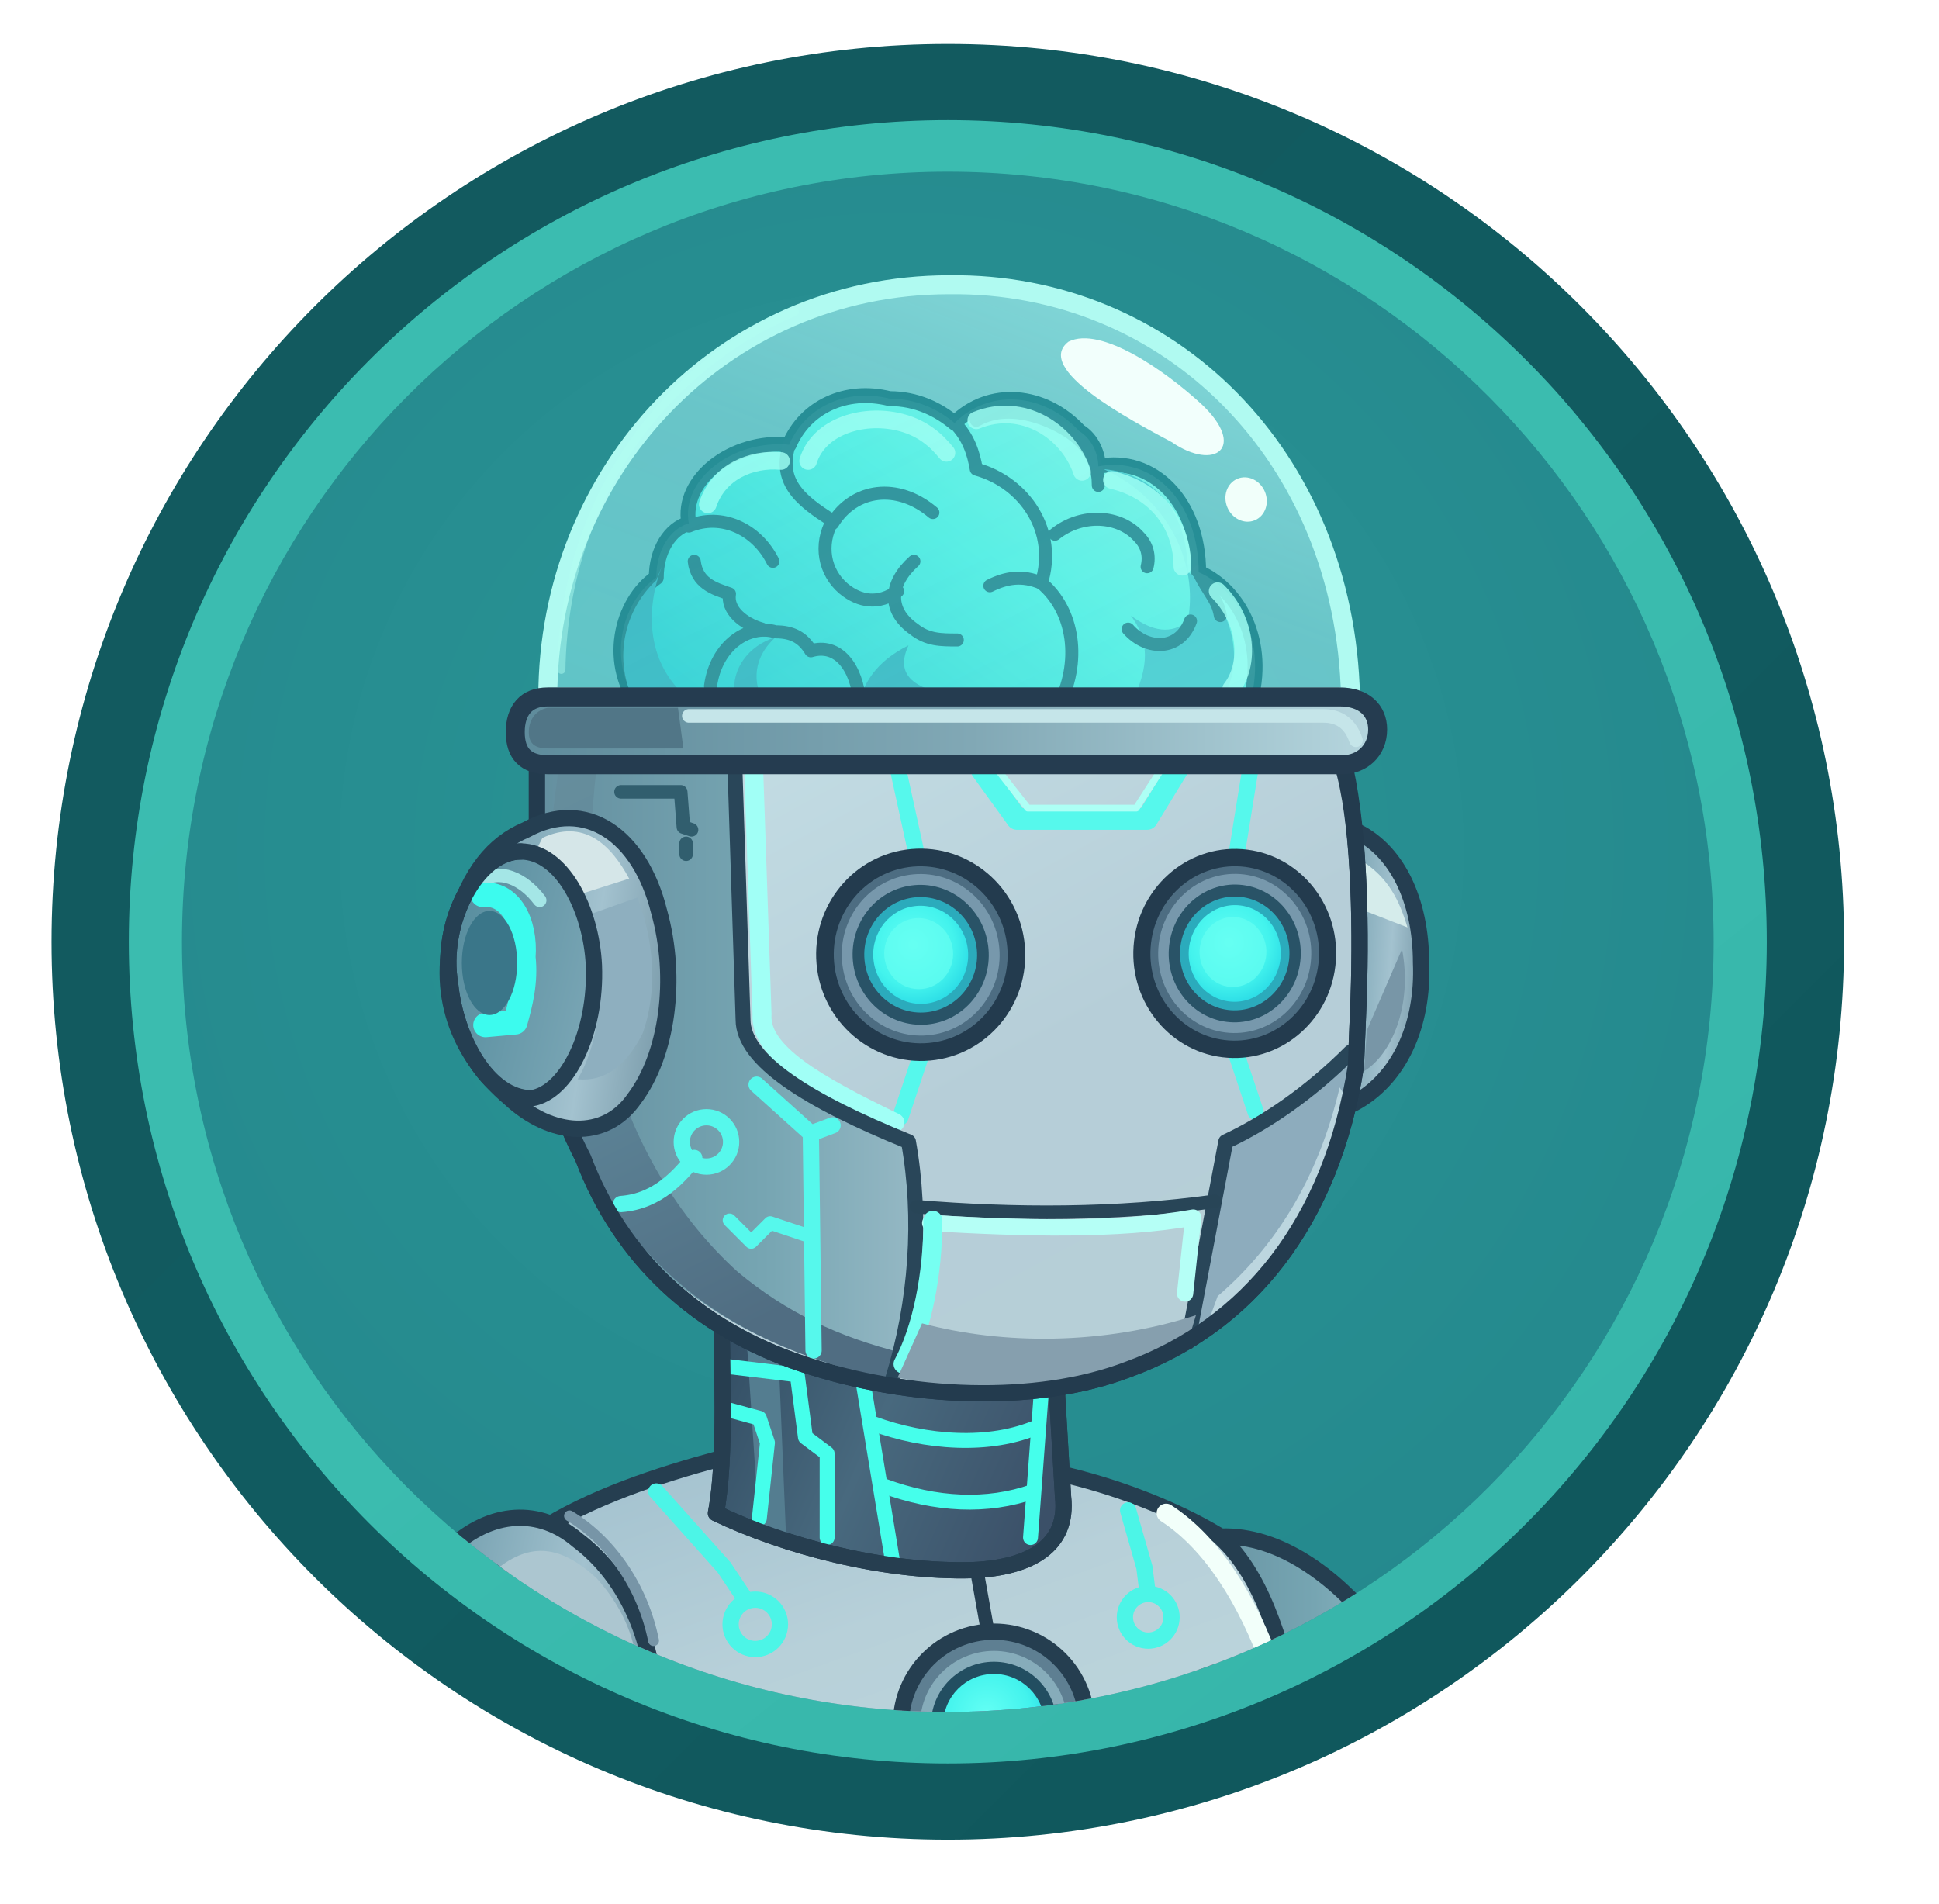
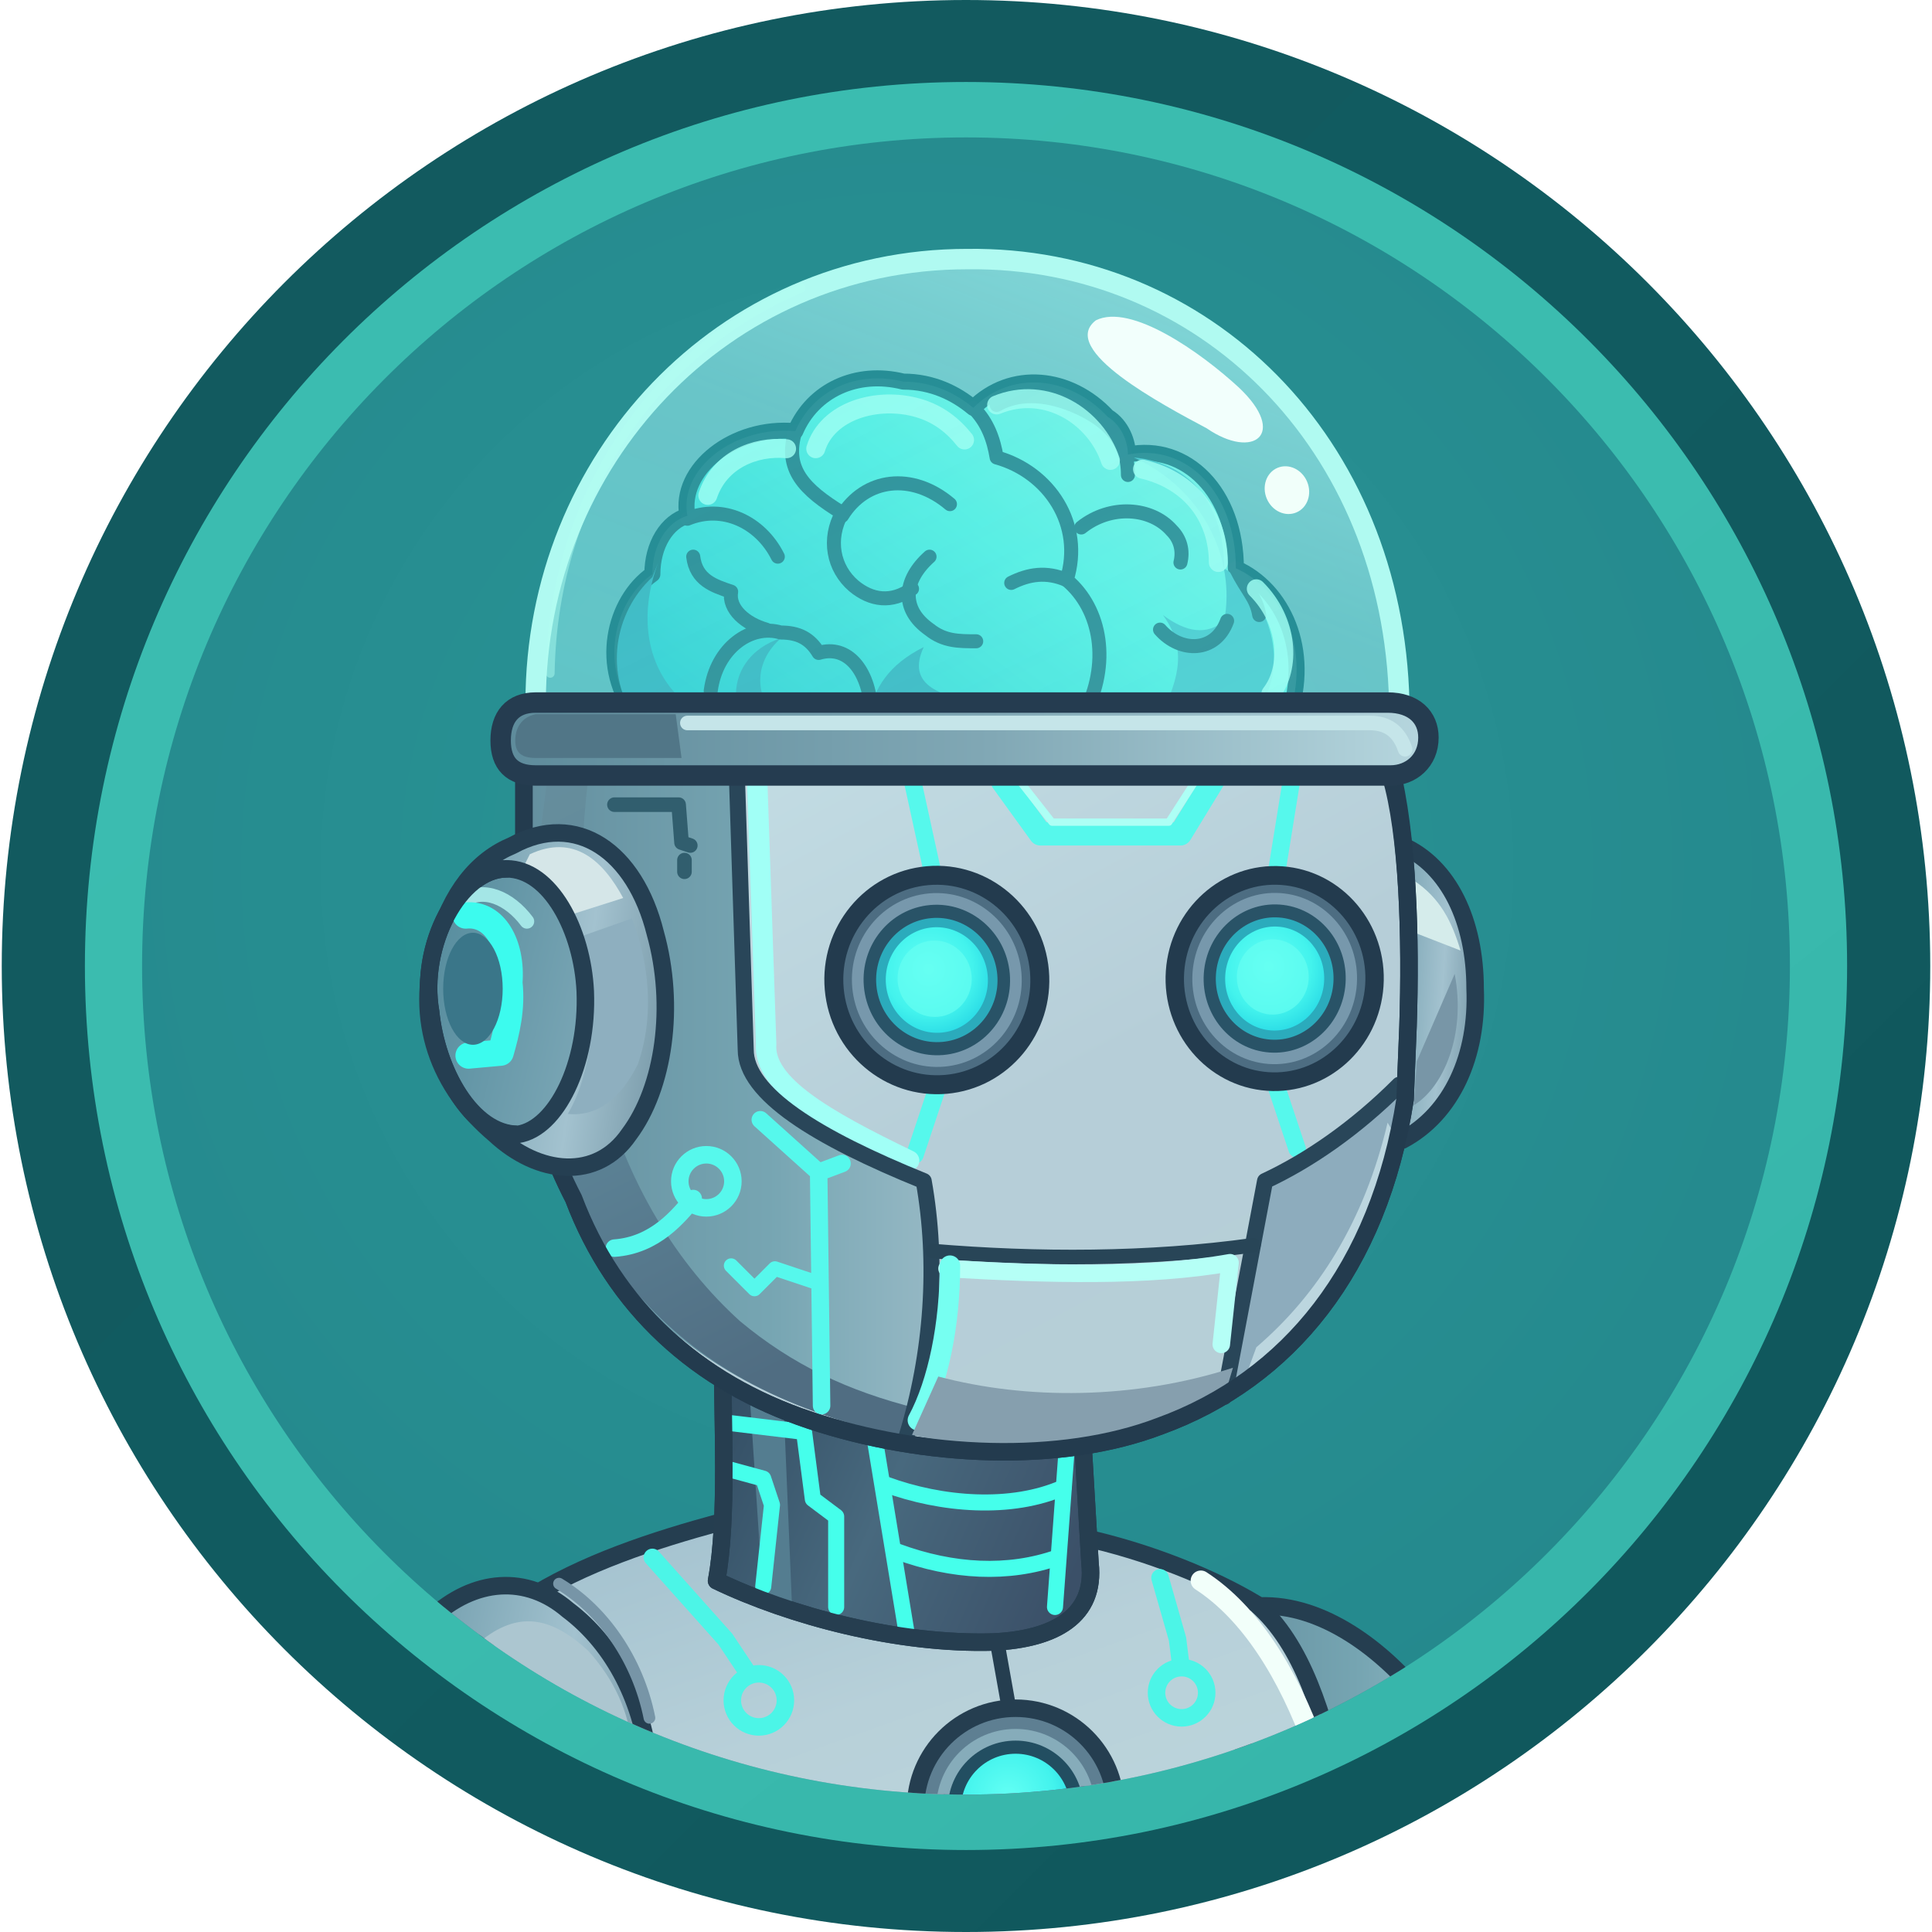
- <svg xmlns="http://www.w3.org/2000/svg" viewBox="0 0 715 702" role="img" aria-labelledby="brain-robot-title brain-robot-description">
+ <svg xmlns="http://www.w3.org/2000/svg" viewBox="18.4 16.2 662.2 662.2" role="img" aria-labelledby="brain-robot-title brain-robot-description">
  <defs>
    <linearGradient id="frame-deep-teal" x1="0%" y1="0%" x2="100%" y2="100%">
      <stop offset="0" stop-color="#13595e" />
      <stop offset=".5" stop-color="#115b60" />
      <stop offset="1" stop-color="#10565b" />
    </linearGradient>
    <linearGradient id="frame-turquoise" x1="0%" y1="0%" x2="80%" y2="100%">
      <stop offset="0" stop-color="#3bbcb0" />
      <stop offset=".56" stop-color="#3bbcaf" />
      <stop offset="1" stop-color="#36b5aa" />
    </linearGradient>
    <radialGradient id="background-teal" cx="47%" cy="44%" r="73%">
      <stop offset="0" stop-color="#2a9596" />
      <stop offset="1" stop-color="#23868b" />
    </radialGradient>
    <linearGradient id="glass-cyan" x1="0%" y1="100%" x2="75%" y2="0%">
      <stop offset="0" stop-color="#80e3e6" stop-opacity=".63" />
      <stop offset=".54" stop-color="#8ce2e6" stop-opacity=".65" />
      <stop offset="1" stop-color="#a8f3f3" stop-opacity=".73" />
    </linearGradient>
    <linearGradient id="brain-turquoise" x1="0%" y1="75%" x2="100%" y2="10%">
      <stop offset="0" stop-color="#32d1d4" />
      <stop offset=".53" stop-color="#52eee3" />
      <stop offset="1" stop-color="#83f4e8" />
    </linearGradient>
    <linearGradient id="brain-glass-tint" x1="0%" y1="0%" x2="100%" y2="100%">
      <stop offset="0" stop-color="#b8fcf6" stop-opacity=".05" />
      <stop offset="1" stop-color="#b8fcf6" stop-opacity=".12" />
    </linearGradient>
    <linearGradient id="face-silver" x1="10%" y1="0%" x2="80%" y2="100%">
      <stop offset="0" stop-color="#c4dee5" />
      <stop offset=".55" stop-color="#b6ced8" />
      <stop offset="1" stop-color="#b6cfd7" />
    </linearGradient>
    <linearGradient id="side-steel" x1="0%" y1="50%" x2="100%" y2="50%">
      <stop offset="0" stop-color="#648f9f" />
      <stop offset=".6" stop-color="#76a5b2" />
      <stop offset="1" stop-color="#95b8c4" />
    </linearGradient>
    <linearGradient id="lower-panel-shadow" x1="0%" y1="0%" x2="30%" y2="100%">
      <stop offset="0" stop-color="#668e9d" />
      <stop offset=".5" stop-color="#5d8598" />
      <stop offset="1" stop-color="#506d82" />
    </linearGradient>
    <linearGradient id="ear-steel" x1="0%" y1="40%" x2="100%" y2="60%">
      <stop offset="0" stop-color="#6c9aaa" />
      <stop offset=".65" stop-color="#a3c2cf" />
      <stop offset="1" stop-color="#7b9cab" />
    </linearGradient>
    <linearGradient id="ear-face-steel" x1="0%" y1="30%" x2="100%" y2="70%">
      <stop offset="0" stop-color="#578d9e" />
      <stop offset="1" stop-color="#7aa6b5" />
    </linearGradient>
    <linearGradient id="rim-steel" x1="0%" y1="0%" x2="100%" y2="0%">
      <stop offset="0" stop-color="#5e8b9b" />
      <stop offset=".53" stop-color="#81a8b5" />
      <stop offset="1" stop-color="#b6d6de" />
    </linearGradient>
    <linearGradient id="neck-steel" x1="0%" y1="30%" x2="100%" y2="65%">
      <stop offset="0" stop-color="#344f65" />
      <stop offset=".47" stop-color="#48697e" />
      <stop offset="1" stop-color="#3b5068" />
    </linearGradient>
    <linearGradient id="armor-silver" x1="0%" y1="0%" x2="90%" y2="100%">
      <stop offset="0" stop-color="#9fbfcd" />
      <stop offset=".52" stop-color="#b7d0d9" />
      <stop offset="1" stop-color="#bdd6dc" />
    </linearGradient>
    <radialGradient id="optic-cyan" cx="43%" cy="39%" r="67%">
      <stop offset="0" stop-color="#63fff4" />
      <stop offset=".64" stop-color="#43f3ed" />
      <stop offset="1" stop-color="#28d9e5" />
    </radialGradient>
    <clipPath id="avatar-clip">
      <ellipse cx="349.5" cy="347.3" rx="282.4" ry="284" />
    </clipPath>
    <clipPath id="dome-clip">
      <path d="M202 257 C202 174 266 105 350 105 C431 104 496 168 498 257 Z" />
    </clipPath>
    <g id="optic" stroke-linecap="round" stroke-linejoin="round">
      <ellipse rx="35.3" ry="35.9" fill="#4d6d82" stroke="#233b4e" stroke-width="6.5" />
      <ellipse rx="27.1" ry="27.8" fill="#295367" stroke="#7798ac" stroke-width="4" />
      <ellipse rx="20.8" ry="21.3" fill="#2babbc" />
      <ellipse rx="17.5" ry="18.1" fill="url(#optic-cyan)" />
      <ellipse cx="-.7" cy="-.5" rx="12.7" ry="13.1" fill="#67fff1" fill-opacity=".67" />
    </g>
  </defs>
  <g id="outer-ring">
    <ellipse cx="349.5" cy="347.3" rx="330.5" ry="331.1" fill="url(#frame-deep-teal)" />
  </g>
  <g id="inner-ring">
    <ellipse cx="349.5" cy="347.3" rx="302" ry="303" fill="url(#frame-turquoise)" />
  </g>
  <g id="avatar-background">
    <ellipse cx="349.5" cy="347.3" rx="282.4" ry="284" fill="url(#background-teal)" />
  </g>
  <g id="portrait" clip-path="url(#avatar-clip)" stroke-linecap="round" stroke-linejoin="round">
    <g id="body" stroke="#253e50" stroke-width="6">
      <path id="right-shoulder" d="M446 567 C468 564 489 579 503 595 L520 627 L460 649 L432 587 Z" fill="url(#side-steel)" />
      <path id="breastplate" d="M198 565 C218 552 243 544 265 538 L389 543 C412 548 434 557 449 566 C465 580 472 604 478 630 L420 658 L214 650 L175 589 Z" fill="url(#armor-silver)" />
      <path id="left-shoulder" d="M166 571 C181 557 199 556 213 568 C229 580 239 600 241 622 L228 640 L167 615 L151 591 Z" fill="url(#ear-steel)" />
      <path d="M184 578 C197 568 208 571 220 582 C229 592 234 603 235 615 L211 633 L176 607 Z" fill="#acc6d0" stroke="none" />
      <path d="M210 559 C225 568 237 585 241 605" fill="none" stroke="#7795a7" stroke-width="4" />
      <path d="M430 558 C447 569 460 590 469 615" fill="none" stroke="#f2fffa" stroke-width="7" />
      <path d="M360 578 L365 606" fill="none" stroke-width="5" />
      <g id="chest-circuitry" fill="none" stroke="#4cf5e7" stroke-width="6">
        <path d="M242 550 L267 578 L275 590 M416 557 L422 578 L423 586" />
        <circle cx="278.5" cy="599" r="9.1" />
        <circle cx="423.4" cy="596.4" r="8.6" />
      </g>
      <g id="chest-core">
        <circle cx="366.5" cy="636" r="34.3" fill="#5e7f92" />
        <circle cx="366.5" cy="636" r="25.2" fill="#224e61" stroke="#86acba" stroke-width="4" />
        <circle cx="366.5" cy="636" r="18.7" fill="url(#optic-cyan)" stroke="none" />
      </g>
    </g>
    <g id="neck">
      <path id="neck-cylinder" d="M266 477 L389 501 L392 552 C394 570 380 578 359 579 C326 580 289 570 264 558 C268 537 266 503 266 477 Z" fill="url(#neck-steel)" stroke="#263e50" stroke-width="6" />
      <path d="M275 489 L287 498 L290 570 L280 565 Z" fill="#547d90" />
      <g id="neck-circuitry" fill="none" stroke="#45ffeb" stroke-width="5.5">
        <path d="M269 504 L294 507 L297 530 L305 536 L305 567" />
        <path d="M269 520 L280 523 L283 532 L280 560" />
        <path d="M317 502 L329 575" />
        <path d="M322 525 C341 532 365 534 383 526 M326 548 C345 555 364 556 381 550" />
        <path d="M384 513 L380 567" />
      </g>
      <path d="M266 477 L389 501 L392 552 C394 570 380 578 359 579 C326 580 289 570 264 558 C268 537 266 503 266 477 Z" fill="none" stroke="#263e50" stroke-width="6" />
    </g>
    <g id="right-ear" stroke="#253e51" stroke-width="6">
      <path d="M499 306 C515 313 524 332 524 355 C525 378 516 398 499 407 L491 386 L493 328 Z" fill="url(#ear-steel)" />
      <path d="M503 318 C512 324 516 332 519 342 L501 335 Z" fill="#d5eceb" stroke="none" />
      <path d="M517 350 C521 371 513 389 503 395 L504 380 Z" fill="#7896a7" stroke="none" />
    </g>
    <g id="head">
      <path id="head-shell" d="M198 279 L495 279 C501 302 502 338 501 368 L500 393 C491 451 460 489 416 505 C382 518 335 516 296 503 C257 490 229 464 215 427 C201 400 194 367 198 332 Z" fill="url(#face-silver)" stroke="#233b4e" stroke-width="6" />
      <path id="left-face-panel" d="M198 281 L271 281 L274 376 C274 391 298 406 335 421 C340 449 338 480 329 509 C275 497 238 473 218 433 C201 401 194 367 198 330 Z" fill="url(#side-steel)" />
      <path id="left-panel-shadow" d="M206 283 L220 283 C216 317 217 355 224 386 C233 422 251 450 272 469 C290 484 309 493 333 499 L329 509 C288 500 260 485 239 462 C211 433 198 392 197 354 Z" fill="url(#lower-panel-shadow)" />
      <path id="right-jaw-panel" d="M498 388 C483 403 467 414 452 421 L438 495 C471 477 491 445 498 410 Z" fill="#8dacbd" />
      <path d="M494 401 C486 435 470 460 449 478 L445 489 C474 472 492 437 497 406 Z" fill="#bcd6df" />
      <g id="face-circuitry" fill="none" stroke="#56f8ec" stroke-width="6">
        <path d="M362 284 L375 302 L423 302 L434 284" stroke-width="8" />
        <path d="M331 283 L338 315 M340 388 L332 412" />
        <path d="M461 284 L456 315 M455 386 L463 410" />
        <path d="M279 400 L299 418 L300 498 M299 418 L307 415" />
        <path d="M229 444 C243 443 251 433 256 427" />
        <circle cx="260.5" cy="421.1" r="9.1" />
        <path d="M269 450 L277 458 L284 451 L299 456" stroke-width="5" />
      </g>
      <path d="M368 284 L379 298 L419 298 L428 284" fill="none" stroke="#adfff5" stroke-width="2.5" />
      <g id="panel-seams" fill="none">
        <path d="M278 286 L281 374 C280 388 301 400 330 414" stroke="#a1fff6" stroke-width="7" />
        <path d="M271 283 L274 376 C274 391 298 406 335 421 C340 449 338 480 329 509" stroke="#294659" stroke-width="5.5" />
        <path d="M498 388 C483 403 467 414 452 421 L438 495" stroke="#294659" stroke-width="5.5" />
        <path d="M338 445 C374 448 412 448 448 443" stroke="#284557" stroke-width="5" />
        <path d="M343 451 C377 453 412 454 440 449 L437 477" stroke="#b5fff6" stroke-width="6" />
        <path d="M344 450 C344 470 340 490 333 503" stroke="#76fff1" stroke-width="7" />
        <path d="M229 292 L251 292 L252 305 L255 306 M253 311 L253 315" stroke="#315e6e" stroke-width="5" />
      </g>
      <path id="chin-shading" d="M340 488 C370 496 407 496 441 485 L438 495 C407 511 367 516 331 508 Z" fill="#869fae" />
      <path id="head-contour" d="M198 282 L495 282 C501 302 502 338 501 368 L500 393 C491 451 460 489 416 505 C382 518 335 516 296 503 C257 490 229 464 215 427 C201 400 194 367 198 332 Z" fill="none" stroke="#233b4e" stroke-width="6" />
    </g>
    <g id="eyes">
      <use href="#optic" transform="translate(339.5 352.1) rotate(-5)" />
      <use href="#optic" transform="translate(455.3 351.6) scale(.97 .985) rotate(4)" />
    </g>
    <g id="left-ear" stroke="#253f52" stroke-width="6">
      <path id="ear-casing" d="M194 306 C216 294 236 308 243 336 C250 361 246 389 234 405 C223 421 203 419 188 405 C169 389 160 366 168 340 C173 322 182 311 194 306 Z" fill="url(#ear-steel)" />
      <path d="M200 309 C215 302 225 311 232 324 L210 331 L195 319 Z" fill="#d5e6e8" stroke="none" />
      <path d="M218 337 C224 357 222 383 213 398 C223 399 231 393 237 381 C244 361 239 341 235 331 Z" fill="#8eafbf" stroke="none" />
      <path id="ear-front" d="M192 314 C207 314 218 335 219 356 C220 381 209 403 196 405 C180 405 168 383 166 363 C162 340 176 314 192 314 Z" fill="url(#ear-face-steel)" />
      <path d="M177 325 C184 320 193 324 199 332" fill="none" stroke="#a4e6e6" stroke-width="5" />
      <path d="M178 330 C188 329 194 340 193 353 C194 362 192 370 190 377 L179 378" fill="none" stroke="#3cfbee" stroke-width="9" />
      <ellipse cx="180.5" cy="355.1" rx="10.2" ry="19.2" fill="#3a7689" stroke="none" />
      <path d="M195 405 C180 405 168 383 166 363 C162 340 176 314 192 314" fill="none" />
    </g>
    <g id="glass-dome">
      <path id="dome-glass" d="M202 257 C202 174 266 105 350 105 C431 104 496 168 498 257 Z" fill="url(#glass-cyan)" stroke="#b0faf1" stroke-width="7" />
      <g id="brain" clip-path="url(#dome-clip)">
        <path id="brain-silhouette" d="M237 262 C223 245 229 222 242 213 C242 203 247 195 254 193 C251 177 270 162 291 164 C297 150 312 143 328 147 C338 147 346 151 352 156 C365 143 385 145 398 159 C403 162 405 168 405 172 C425 168 442 185 442 211 C458 218 468 239 460 262 Z" fill="url(#brain-turquoise)" stroke="#268e96" stroke-width="5.5" />
        <path id="brain-lower-shadow" d="M244 209 C238 225 239 242 250 254 L271 258 C269 247 276 238 286 235 C277 243 277 254 284 262 L316 262 C318 252 323 244 335 238 C329 251 340 255 358 258 L383 262 L237 264 C225 247 229 226 242 214 Z" fill="#37b8c3" />
        <path id="brain-right-shadow" d="M407 173 C428 175 438 191 438 211 C454 221 461 245 449 260 L416 262 C423 248 425 238 417 227 C425 233 432 234 438 229 C442 208 431 184 407 173 Z" fill="#47cbd0" />
        <g id="brain-folds" fill="none" stroke="#288e97" stroke-width="4.8">
          <path d="M291 164 C287 177 294 184 307 192 C302 201 304 211 311 217 C317 222 324 223 331 218" />
          <path d="M307 193 C315 180 331 178 344 189" />
          <path d="M337 207 C328 215 327 225 337 232 C342 236 347 236 353 236" />
          <path d="M352 156 C357 161 359 167 360 173 C378 178 390 196 384 215 C396 225 399 244 390 261" />
          <path d="M384 215 C377 212 371 213 365 216" />
          <path d="M254 194 C266 189 279 195 285 207" />
          <path d="M256 207 C257 215 263 217 269 219 C268 225 274 230 281 232" />
          <path d="M262 253 C264 238 276 230 286 233 C292 233 296 235 299 240 C309 237 316 246 317 259" />
          <path d="M389 197 C399 189 413 190 420 198 C423 201 424 205 423 209" />
          <path d="M405 179 C405 167 398 160 386 155 C376 151 367 151 360 155" />
          <path d="M442 211 C446 219 449 221 450 227" />
          <path d="M416 232 C423 240 435 240 439 229" />
        </g>
        <g id="brain-highlights" fill="none" stroke="#9cfff2" stroke-width="6.5" stroke-opacity=".82">
          <path d="M298 170 C302 157 319 152 333 156 C340 158 345 162 349 167" />
          <path d="M261 186 C265 174 277 169 288 170" />
          <path d="M360 155 C377 148 394 159 399 174" />
          <path d="M410 177 C427 181 436 194 436 209" />
          <path d="M449 218 C460 229 461 245 454 254" />
        </g>
        <path id="brain-dome-tint" d="M237 262 C223 245 229 222 242 213 C242 203 247 195 254 193 C251 177 270 162 291 164 C297 150 312 143 328 147 C338 147 346 151 352 156 C365 143 385 145 398 159 C403 162 405 168 405 172 C425 168 442 185 442 211 C458 218 468 239 460 262 Z" fill="url(#brain-glass-tint)" />
      </g>
      <path id="dome-reflection" d="M394 126 C406 120 430 137 443 149 C460 165 448 174 432 163 C417 155 381 136 394 126 Z" fill="#f2fffc" />
      <ellipse cx="459.5" cy="184.2" rx="7.5" ry="8.3" fill="#f1fffa" transform="rotate(-23 459.5 184.2)" />
      <path d="M207 247 C208 184 245 135 293 115" fill="none" stroke="#b2fff3" stroke-width="3" stroke-opacity=".45" />
    </g>
    <g id="dome-rim" stroke="#253c50" stroke-width="7">
      <path d="M202 257 L494 257 C503 257 508 262 508 269 C508 277 502 282 495 282 L202 282 C194 282 190 278 190 270 C190 262 194 257 202 257 Z" fill="url(#rim-steel)" />
      <path d="M202 261 L250 261 L252 276 L202 276 C197 276 195 274 195 270 C195 266 197 262 202 261 Z" fill="#517687" stroke="none" />
      <path d="M254 264 L488 264 Q497 264 500 273" fill="none" stroke="#c5e5e9" stroke-width="5" />
    </g>
  </g>
</svg>
